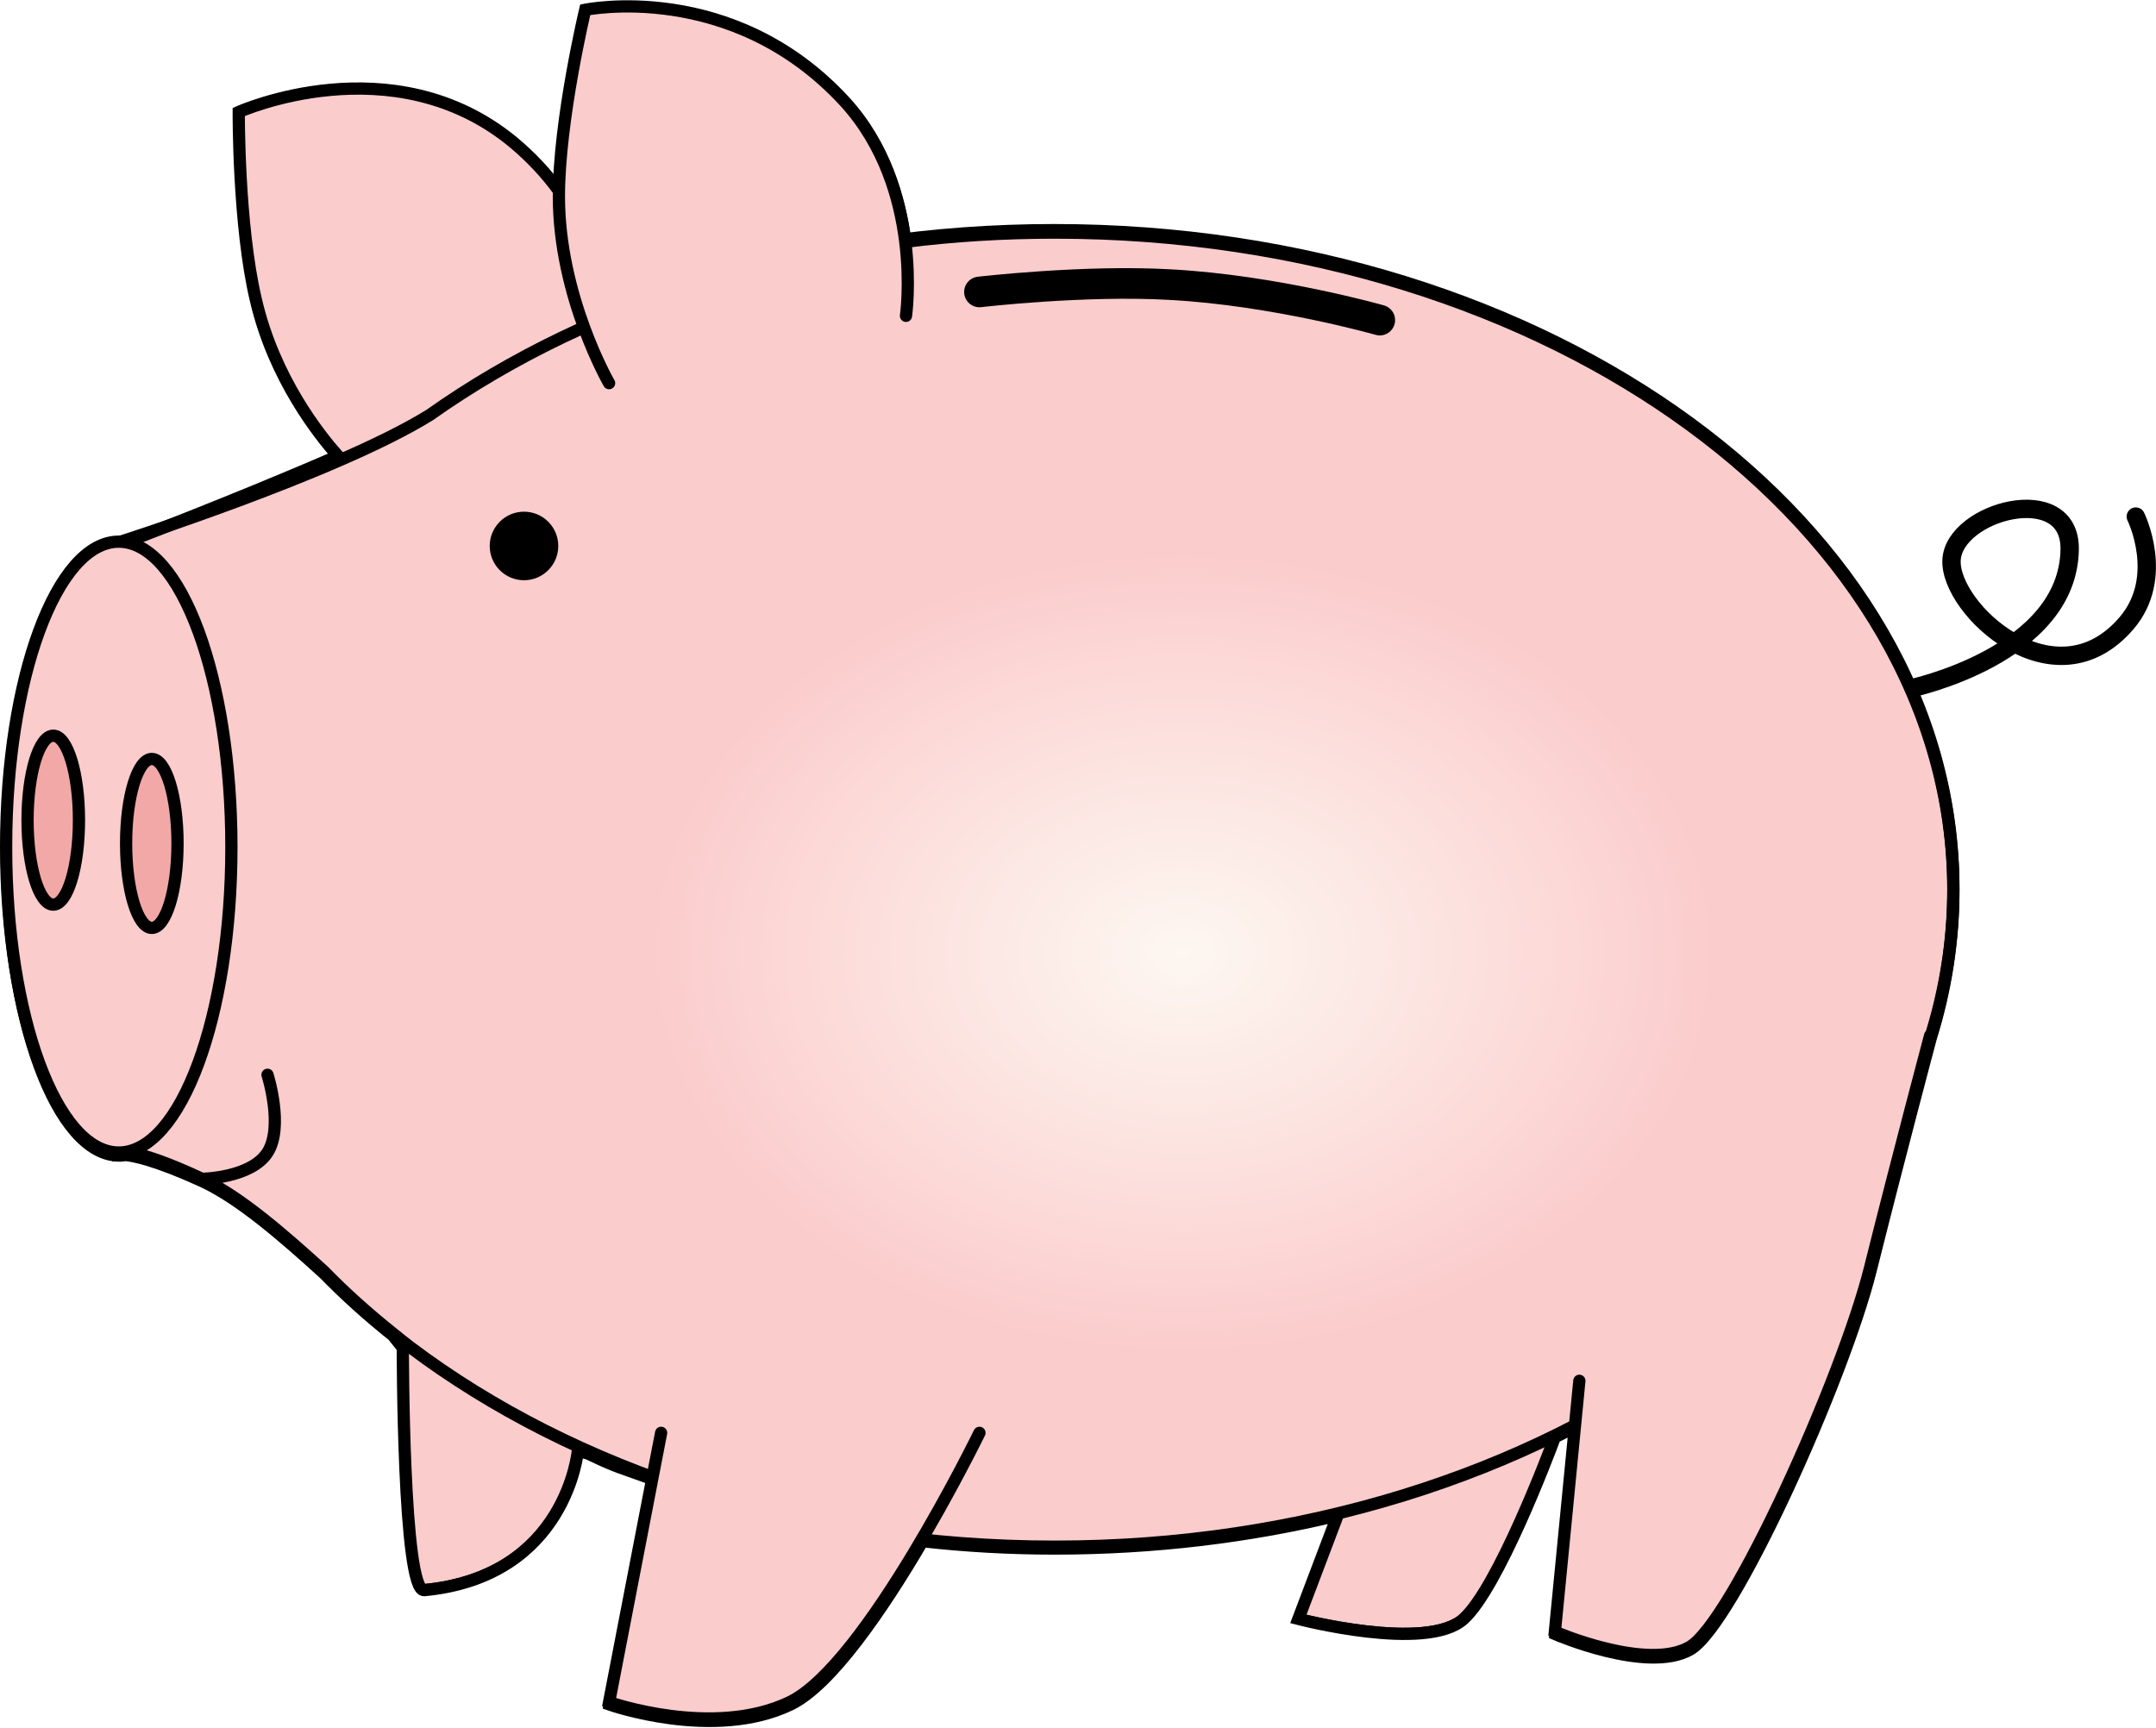
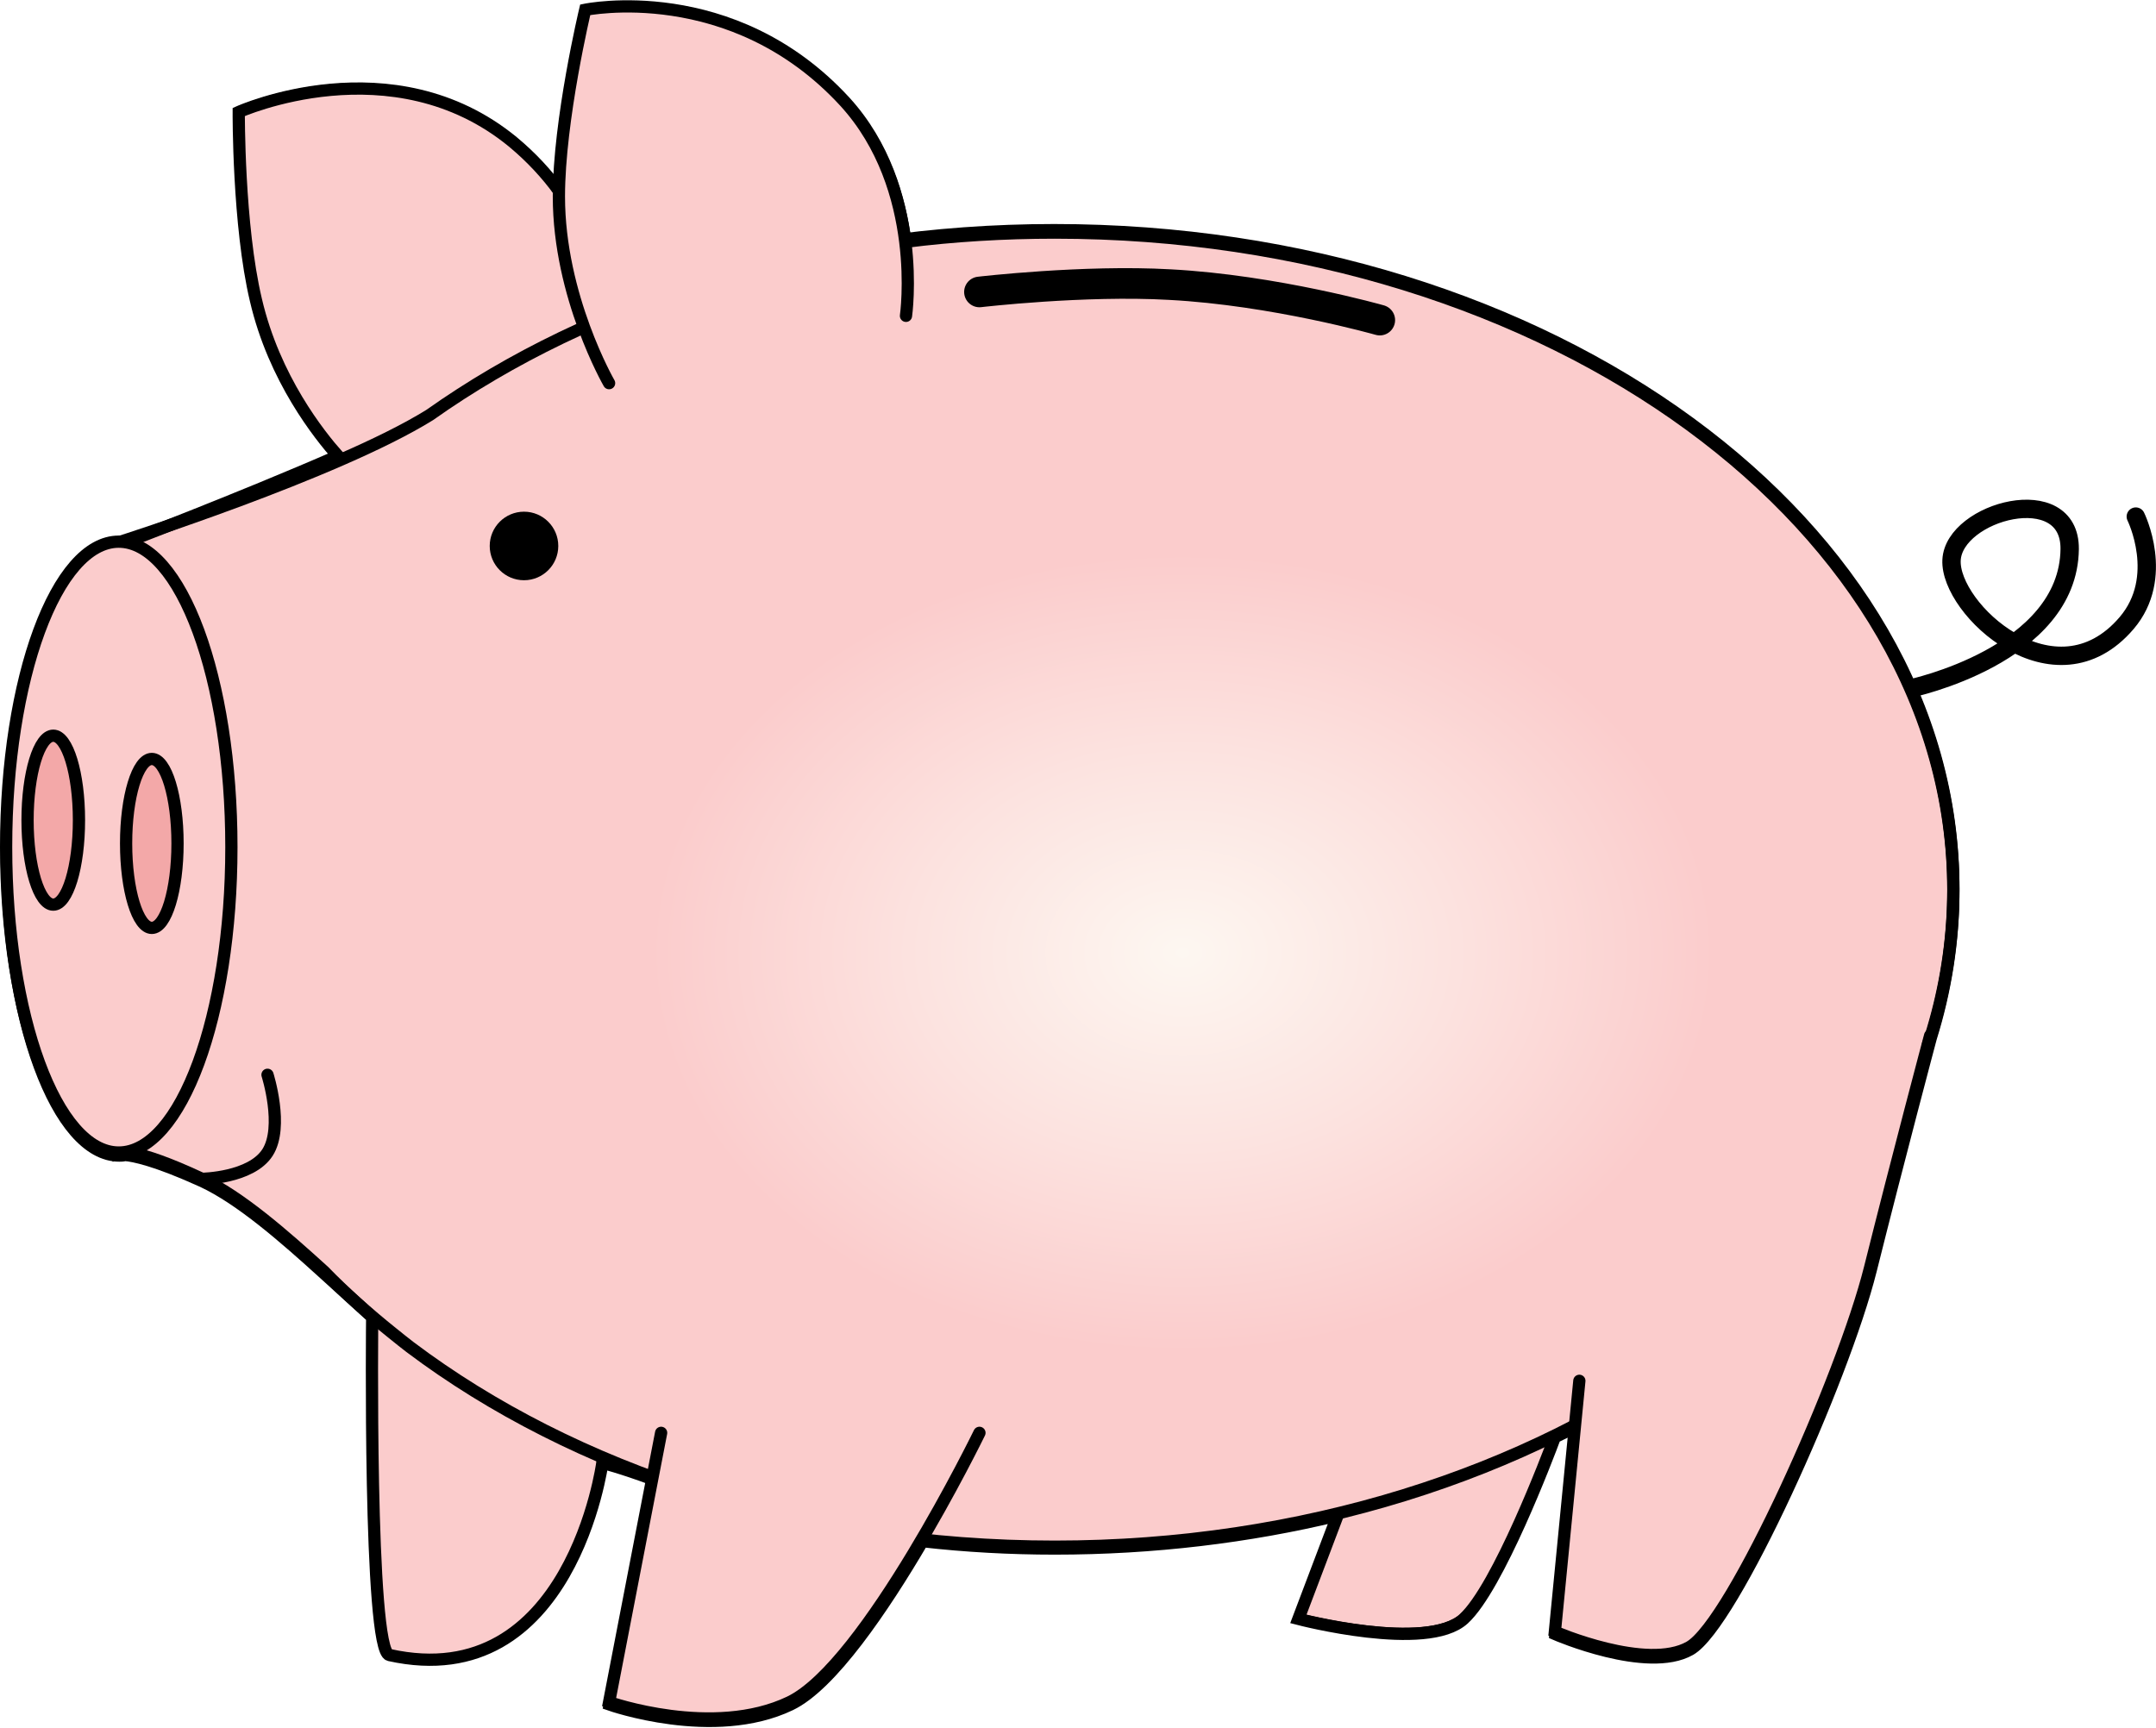
<svg xmlns="http://www.w3.org/2000/svg" version="1.1" x="0px" y="0px" viewBox="0 0 352.2 282.2" style="enable-background:new 0 0 352.2 282.2;" xml:space="preserve">
  <style type="text/css">
	.st0{fill:none;stroke:#000000;stroke-width:3;stroke-linecap:round;stroke-miterlimit:10;}
	.st1{fill:#FBCCCC;stroke:#000000;stroke-width:2;stroke-miterlimit:10;}
	.st2{fill:none;stroke:#000000;stroke-width:2;stroke-miterlimit:10;}
	.st3{fill:none;stroke:#000000;stroke-miterlimit:10;}
	.st4{fill:#F3A8A8;stroke:#000000;stroke-width:2;stroke-miterlimit:10;}
	.st5{fill:none;stroke:#000000;stroke-width:2;stroke-linecap:round;stroke-miterlimit:10;}
	.st6{fill:#FBCCCC;stroke:#000000;stroke-width:2;stroke-linecap:round;stroke-miterlimit:10;}
	.st7{fill:none;stroke:#000000;stroke-width:5;stroke-linecap:round;stroke-linejoin:round;stroke-miterlimit:10;}
	.st8{fill:url(#SVGID_1_);}
</style>
  <g id="shape">
    <path class="st0" d="M312,112.5c0,0,25.9-5.4,26.1-22.8c0.1-11.3-18.9-6.2-19.3,1.8c-0.4,8,16.9,24,28.6,10.3   c6.4-7.5,1.5-17.4,1.5-17.4" />
-     <path class="st1" d="M65.8,220.2c0,0,0,39.9,3.5,39.6c23.3-2.2,25.1-22.8,25.1-22.8l1.7,0.5c5,2.4,5.2,2.2,10.6,4.2l-7.1,36.8   c0,0,17,6,29.5,0c6.7-3.2,15.2-15.8,21.6-26.7c7.1,0.8,14.3,1.2,21.6,1.2c16.1,0,31.7-1.9,46.2-5.4l0,0l-6.4,16.9c0,0,21,5.5,27,0   c5.6-5.1,13.8-26.7,14.9-29.7c1.2-0.6,2.3-1.1,3.4-1.7l-3.3,33.9c0,0,15,6.5,22,2.5s25-44,29.5-62s9.8-37.9,9.8-37.9l0,0   c2.4-7.7,3.7-15.8,3.7-24.1C319.1,86.1,253.4,38,172.3,38c-8.3,0-16.5,0.5-24.4,1.5c-0.9-6.9-3.4-15.5-9.8-22.5   C119.7-3,95.7,2,95.7,2s-4.1,16.9-4.3,29.3c-2.1-2.9-4.6-5.6-7.6-8.1C64.1,7,39,18.3,39,18.3S38.9,36.8,41.8,49   c3,12.9,10.4,22.1,13.4,25.5C38.7,81.7,19.5,89,19.5,89C9.3,89,1.1,111.3,1.1,138.9c0,27.5,8.2,49.9,18.4,49.9c0.3,0,0.6,0,0.9-0.1   c1.4,0.1,5,0.8,12.7,4.3c6.2,2.9,13.3,9.1,19.9,15.1c3.4,3.5,7.2,6.9,11.2,10.1L65.8,220.2z" />
+     <path class="st1" d="M60.8,215.2c0,0-0.6,54.4,2.8,55.2c29.7,6.6,34.8-31.4,34.8-31.4s2.9,0.7,8.3,2.7l-7.1,36.8c0,0,17,6,29.5,0   c6.7-3.2,15.2-15.8,21.6-26.7c7.1,0.8,14.3,1.2,21.6,1.2c16.1,0,31.7-1.9,46.2-5.4l0,0l-6.4,16.9c0,0,21,5.5,27,0   c5.6-5.1,13.8-26.7,14.9-29.7c1.2-0.6,2.3-1.1,3.4-1.7l-3.3,33.9c0,0,15,6.5,22,2.5s25-44,29.5-62s9.8-37.9,9.8-37.9l0,0   c2.4-7.7,3.7-15.8,3.7-24.1C319.1,86.1,253.4,38,172.3,38c-8.3,0-16.5,0.5-24.4,1.5c-0.9-6.9-3.4-15.5-9.8-22.5   C119.7-3,95.7,2,95.7,2s-4.1,16.9-4.3,29.3c-2.1-2.9-4.6-5.6-7.6-8.1C64.1,7,39,18.3,39,18.3S38.9,36.8,41.8,49   c3,12.9,10.4,22.1,13.4,25.5C38.7,81.7,19.5,89,19.5,89C9.3,89,1.1,111.3,1.1,138.9c0,27.5,8.2,49.9,18.4,49.9c0.3,0,0.6,0,0.9-0.1   c1.4,0.1,5,0.8,12.7,4.3c6.2,2.9,13.3,9.1,19.9,15.1L60.8,215.2z" />
  </g>
  <g id="strokes">
    <path class="st2" d="M172.2,37.6c-39.7,0-75.6,11.5-102,30.2l0,0c-15.3,9.5-50.8,20.8-50.8,20.8v99.7c0,0,2.3-1,13.6,4.3   c6.2,2.9,13.3,9.1,19.9,15.1c3.4,3.5,7.2,6.9,11.2,10.1c1.1,0.9,2,1.6,2.9,2.3l0,0c26.7,20.1,64,32.6,105.3,32.6   c81.1,0,146.8-48.1,146.8-107.5S253.3,37.6,172.2,37.6z" />
    <path class="st3" d="M55.1,74.5c0,0-9.7-10-13.4-26c-2.9-12.2-2.8-30.6-2.8-30.6S64,6.6,83.6,22.8c14.8,12.2,17.8,31.8,17.8,31.8" />
    <ellipse class="st1" cx="19.4" cy="138.4" rx="18.4" ry="49.9" />
    <ellipse class="st4" cx="24.8" cy="137.8" rx="4.2" ry="13.8" />
    <ellipse class="st4" cx="8.7" cy="134" rx="4.2" ry="13.8" />
    <circle cx="85.6" cy="89.2" r="5.6" />
    <path class="st5" d="M33,192.6c0,0,8-0.1,10.7-4.3c2.7-4.2,0-12.7,0-12.7" />
    <path class="st6" d="M108,234.1l-8.5,44c0,0,17,6,29.5,0s31-44,31-44" />
    <path class="st6" d="M258,225.6l-4,41c0,0,15,6.5,22,2.5s25-44,29.5-62s9.8-37.9,9.8-37.9" />
    <path class="st3" d="M218.4,247.1l-6.4,16.9c0,0,21,5.5,27,0s15-30,15-30" />
    <path class="st6" d="M99.5,62.6c0,0-8.2-14.2-8.2-30.5c0-12.5,4.3-30.5,4.3-30.5s24-5,42.4,15c13,14.2,10,35,10,35" />
-     <path class="st3" d="M65.7,219.7c0,0,0,39.9,3.5,39.6c23.3-2.2,25.1-22.8,25.1-22.8" />
    <path class="st7" d="M225.4,52.3c0,0-17.2-4.9-34.3-5.8c-14-0.8-31.1,1.2-31.1,1.2" />
    <radialGradient id="SVGID_1_" cx="184.715" cy="154.139" r="70.618" gradientTransform="matrix(1.2313 0 0 0.9248 -34.2079 13.1159)" gradientUnits="userSpaceOnUse">
      <stop offset="0" style="stop-color:#FDF7F1" />
      <stop offset="0.516" style="stop-color:#FCE2DF" />
      <stop offset="1" style="stop-color:#FBCCCC" />
    </radialGradient>
    <ellipse class="st8" cx="193.2" cy="155.7" rx="98.9" ry="78.4" />
  </g>
</svg>
